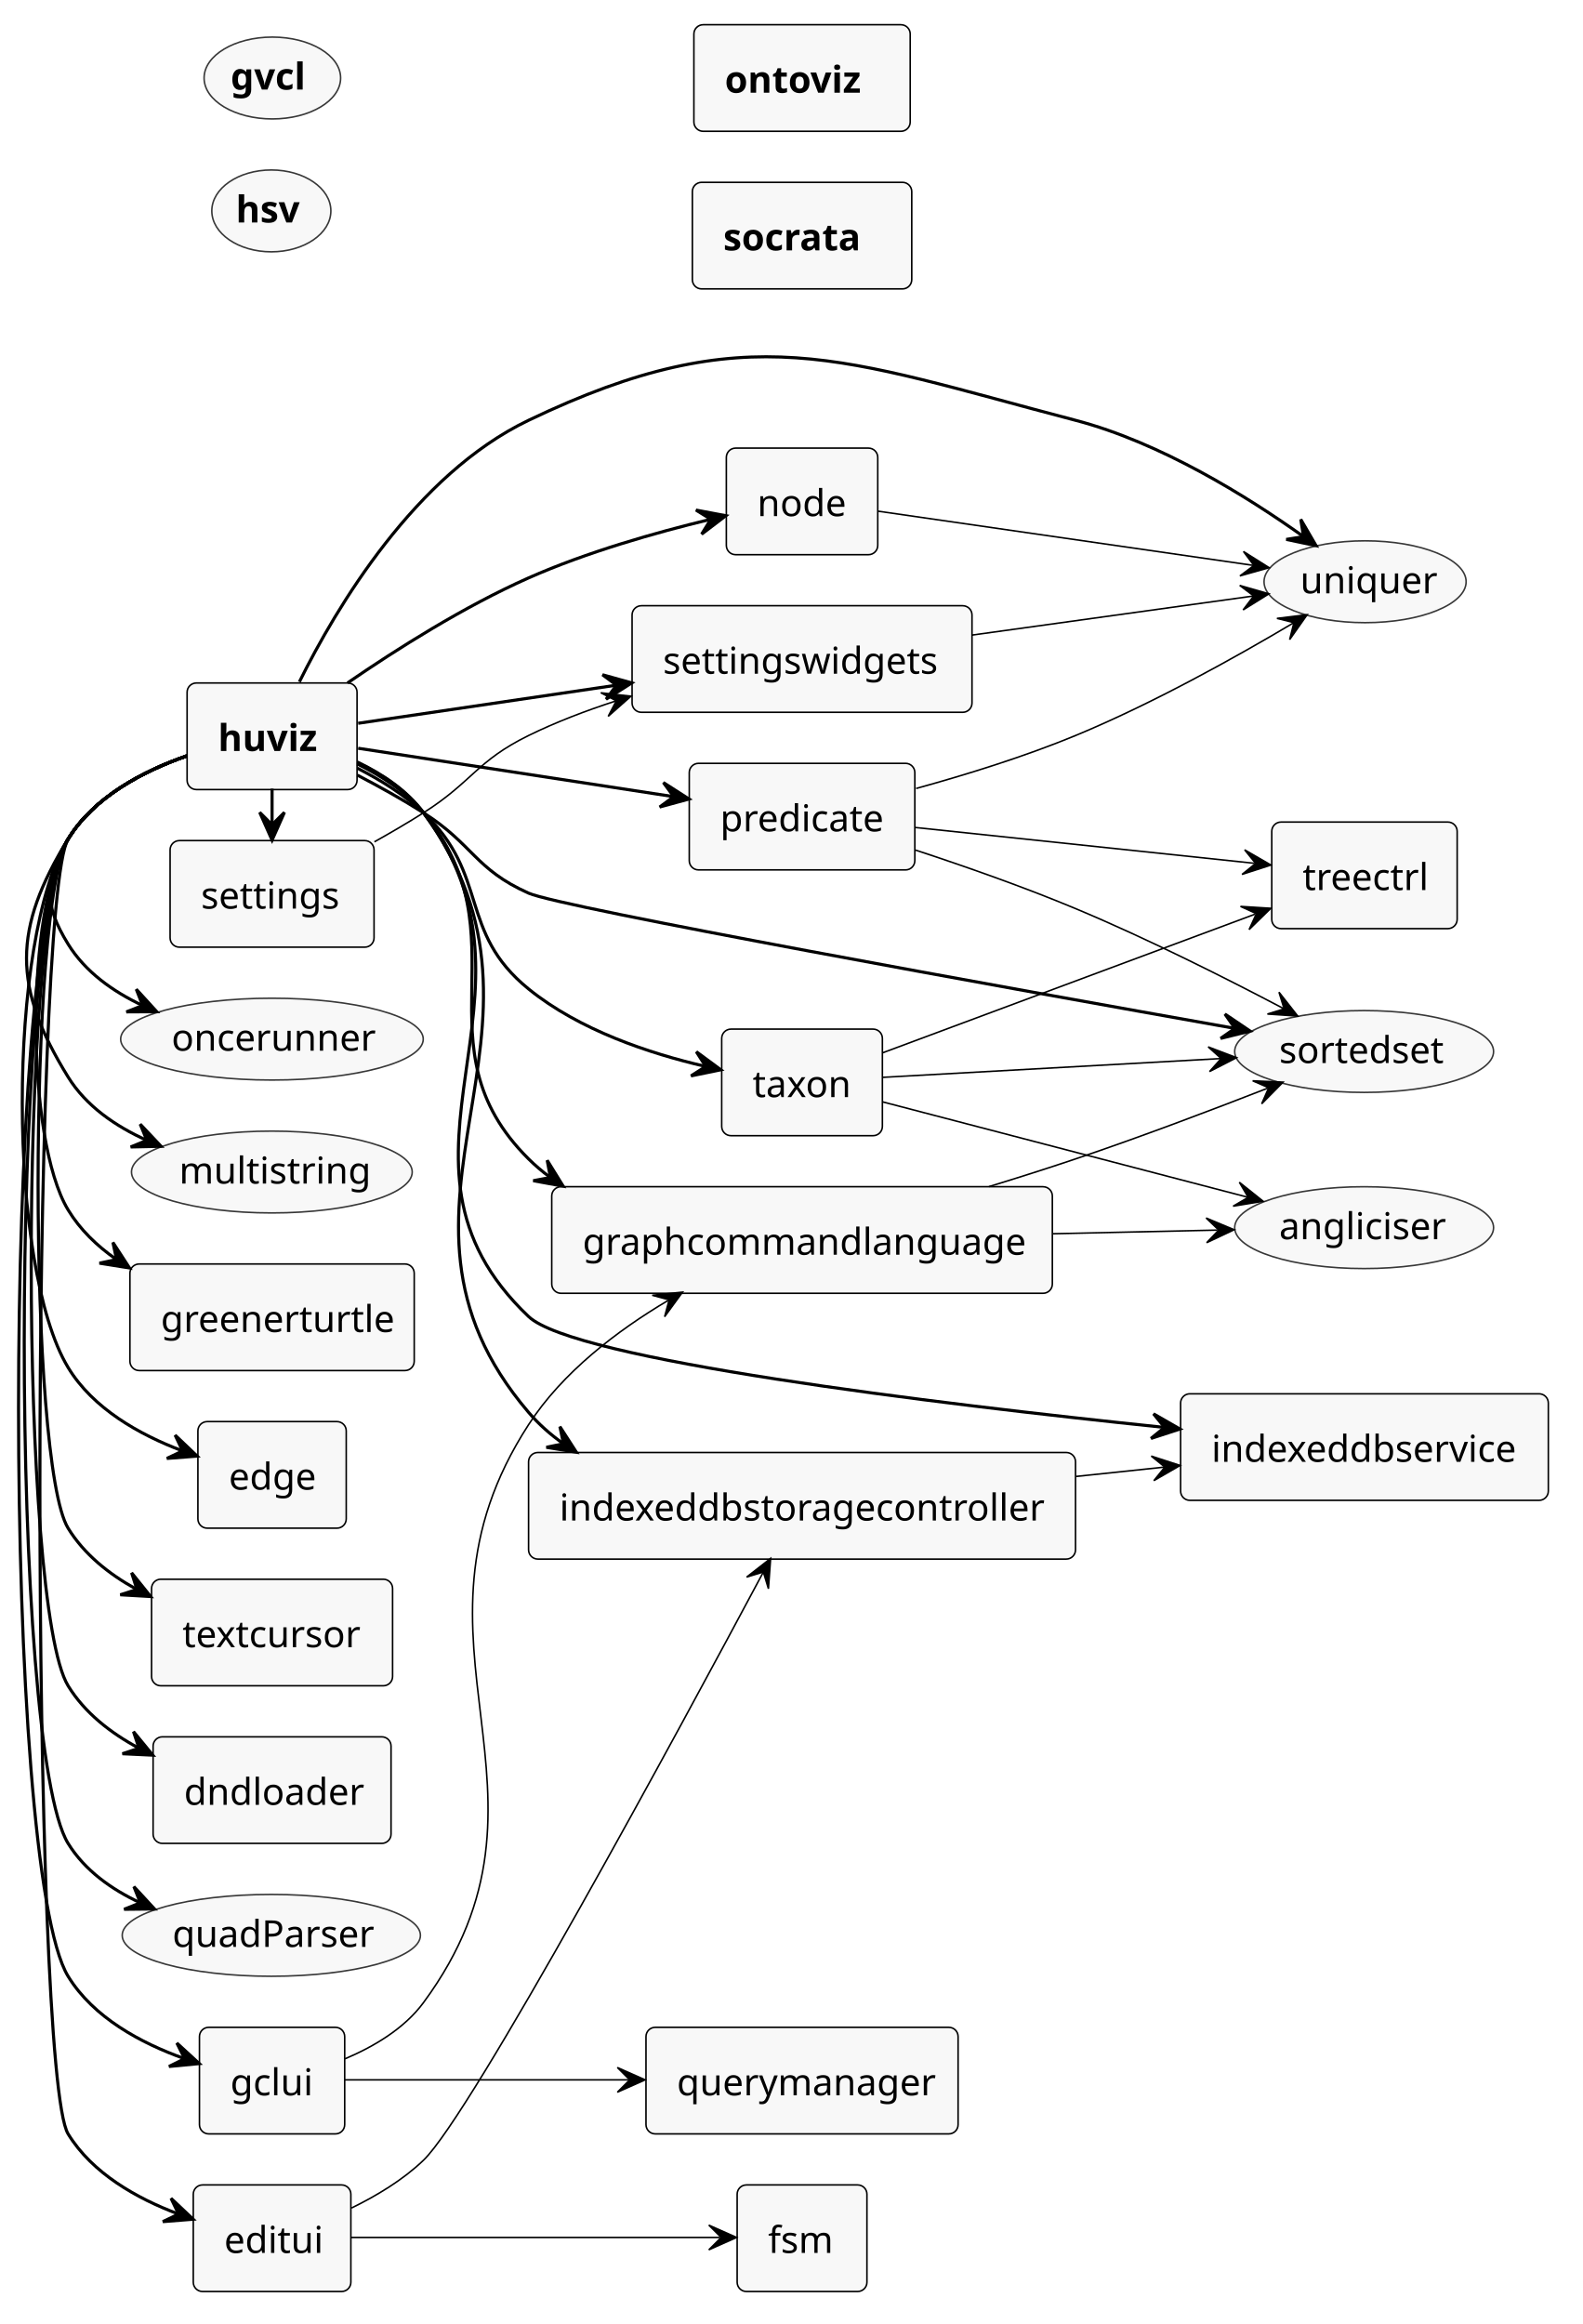
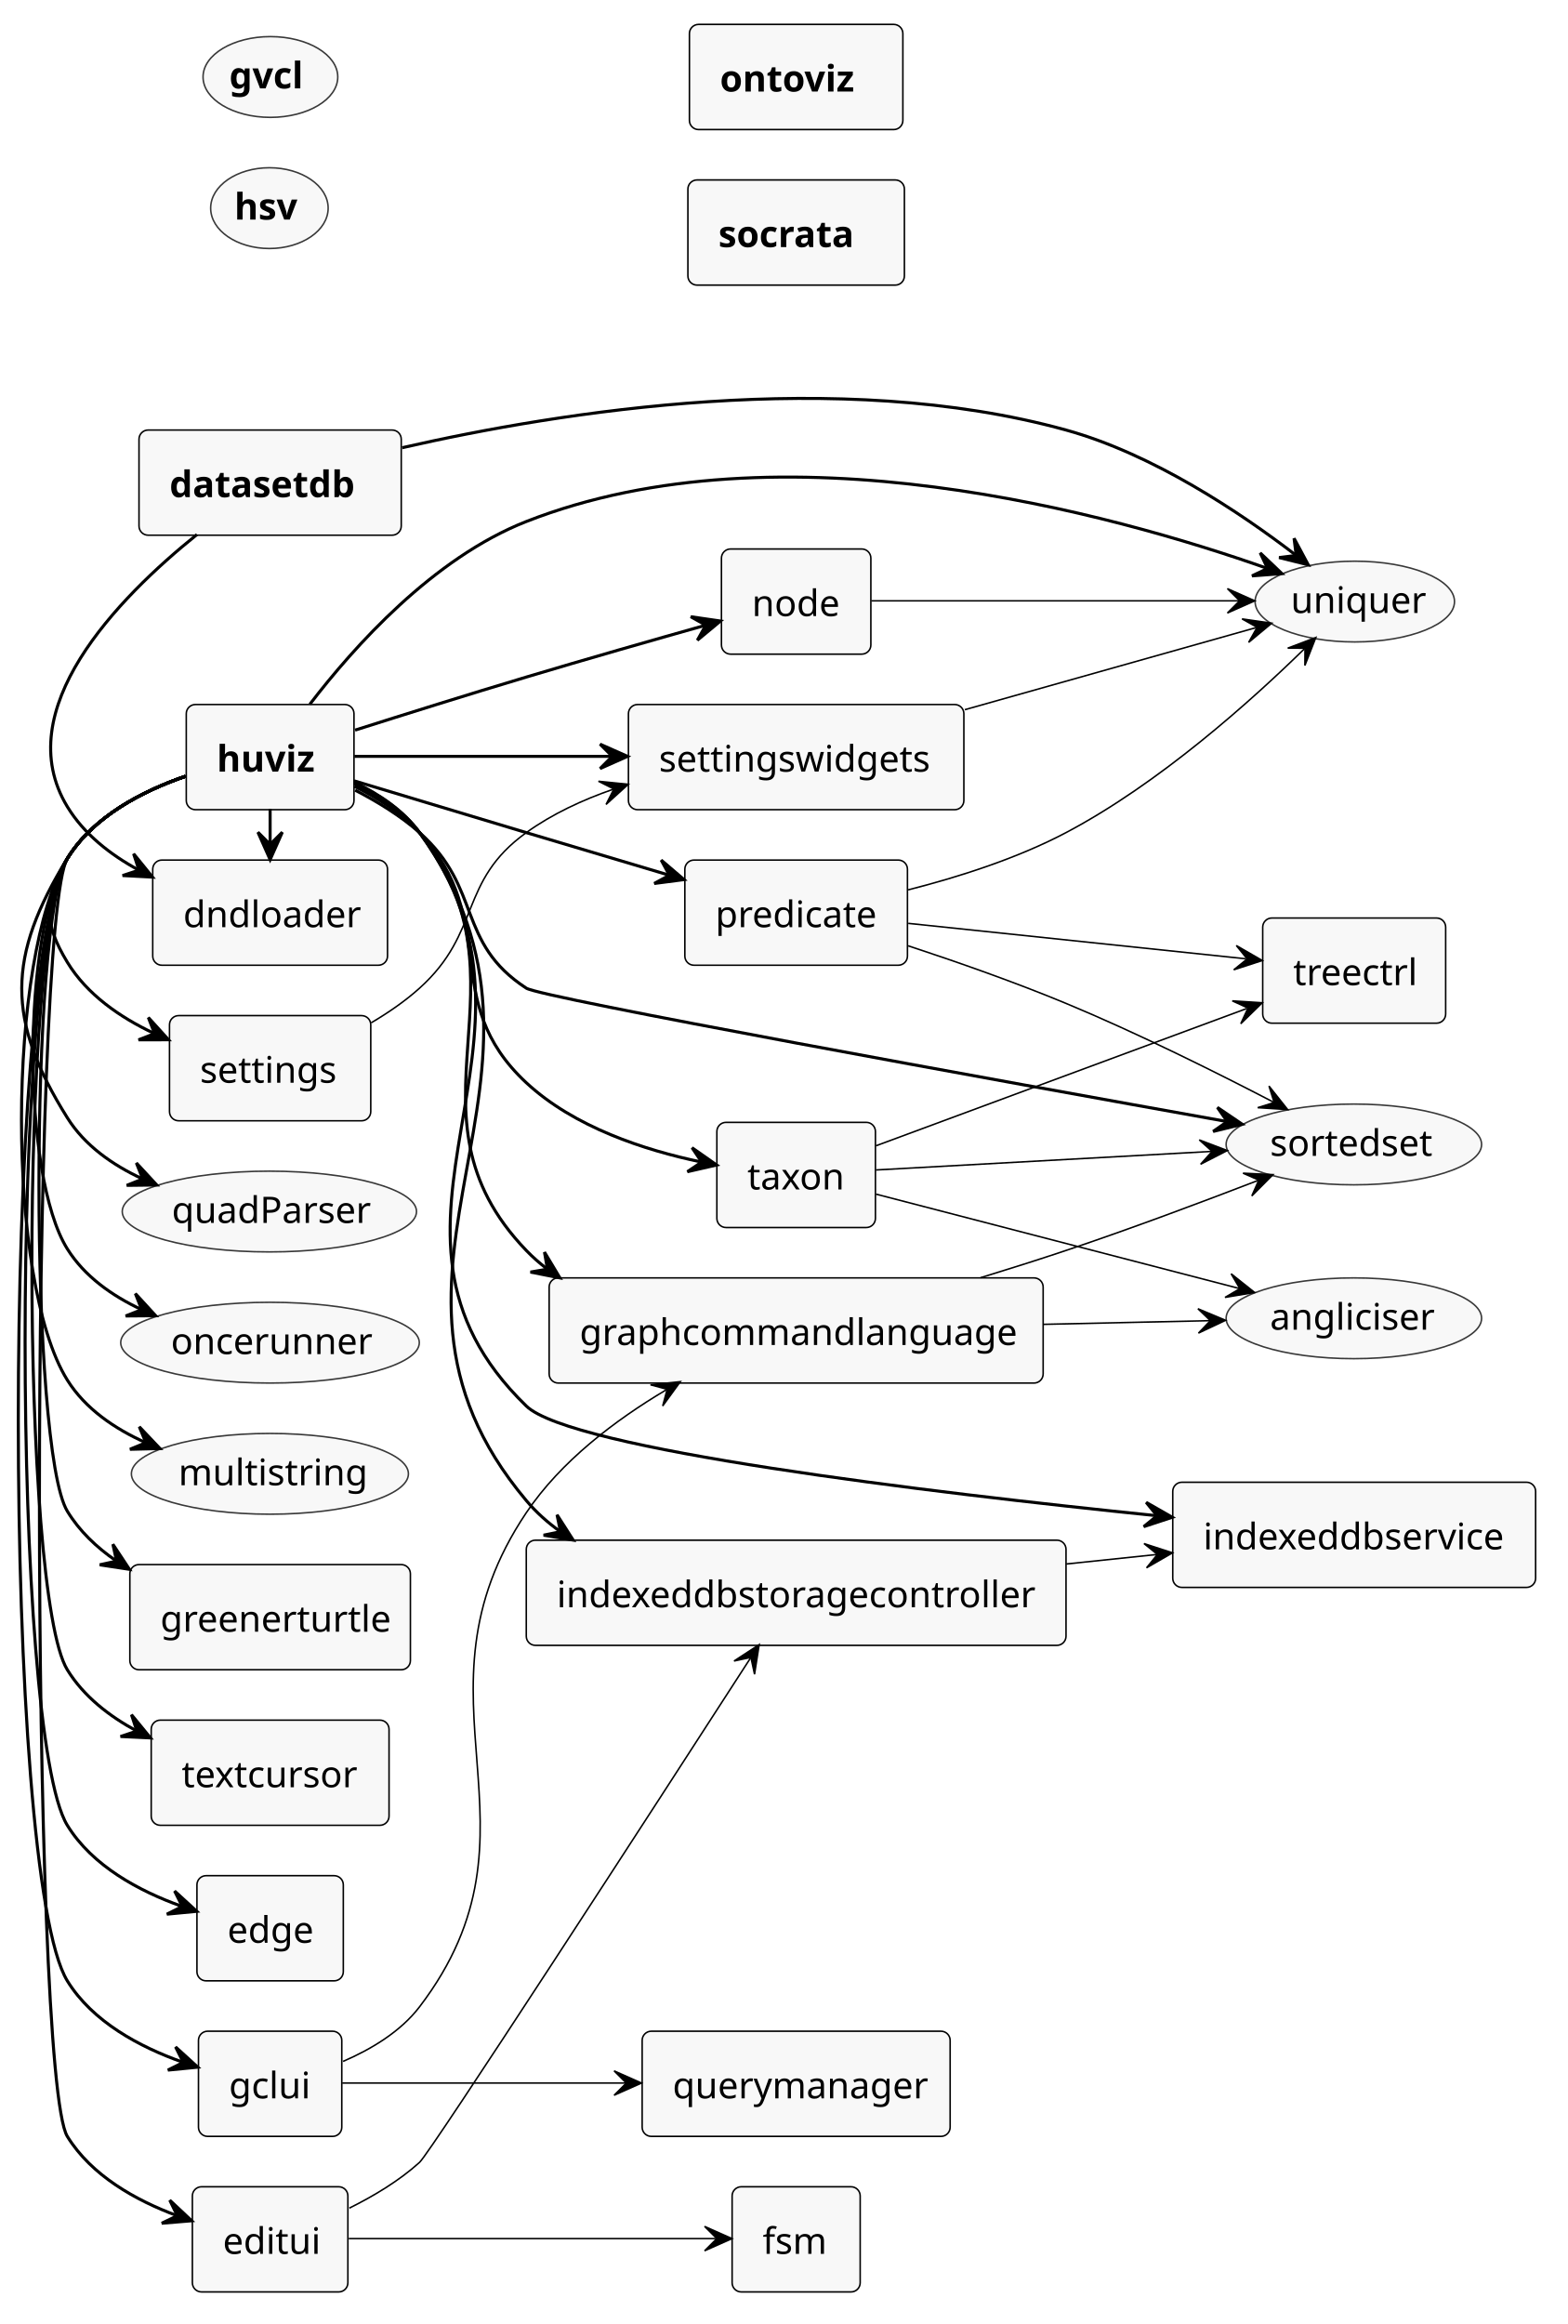
- <svg xmlns="http://www.w3.org/2000/svg" contentScriptType="application/ecmascript" contentStyleType="text/css" height="752px" preserveAspectRatio="none" style="width:512px;height:752px;" version="1.1" viewBox="0 0 512 752" width="512px" zoomAndPan="magnify">
+ <svg xmlns="http://www.w3.org/2000/svg" contentScriptType="application/ecmascript" contentStyleType="text/css" height="762px" preserveAspectRatio="none" style="width:514px;height:762px;" version="1.1" viewBox="0 0 514 762" width="514px" zoomAndPan="magnify">
  <defs />
  <g>
-     <ellipse cx="441.435" cy="397.242" fill="#F8F8F8" rx="41.891" ry="13.242" style="stroke: #383838; stroke-width: 0.5;" />
-     <text fill="#000000" font-family="Tahoma, sans-serif" font-size="12" lengthAdjust="spacingAndGlyphs" textLength="55" x="413.935" y="400.984">angliciser</text>
-     <rect fill="#F8F8F8" height="34.484" rx="3" ry="3" style="stroke: #000000; stroke-width: 0.5;" width="77" x="49.544" y="562" />
-     <text fill="#000000" font-family="Tahoma, sans-serif" font-size="12" lengthAdjust="spacingAndGlyphs" textLength="57" x="59.544" y="584.006">dndloader</text>
-     <rect fill="#F8F8F8" height="34.484" rx="3" ry="3" style="stroke: #000000; stroke-width: 0.5;" width="48" x="64.043" y="460" />
-     <text fill="#000000" font-family="Tahoma, sans-serif" font-size="12" lengthAdjust="spacingAndGlyphs" textLength="28" x="74.043" y="482.006">edge</text>
-     <rect fill="#F8F8F8" height="34.484" rx="3" ry="3" style="stroke: #000000; stroke-width: 0.5;" width="51" x="62.544" y="707" />
-     <text fill="#000000" font-family="Tahoma, sans-serif" font-size="12" lengthAdjust="spacingAndGlyphs" textLength="31" x="72.543" y="729.006">editui</text>
-     <rect fill="#F8F8F8" height="34.484" rx="3" ry="3" style="stroke: #000000; stroke-width: 0.5;" width="42" x="238.544" y="707" />
-     <text fill="#000000" font-family="Tahoma, sans-serif" font-size="12" lengthAdjust="spacingAndGlyphs" textLength="22" x="248.544" y="729.006">fsm</text>
-     <rect fill="#F8F8F8" height="34.484" rx="3" ry="3" style="stroke: #000000; stroke-width: 0.5;" width="47" x="64.543" y="656" />
-     <text fill="#000000" font-family="Tahoma, sans-serif" font-size="12" lengthAdjust="spacingAndGlyphs" textLength="27" x="74.543" y="678.006">gclui</text>
-     <rect fill="#F8F8F8" height="34.484" rx="3" ry="3" style="stroke: #000000; stroke-width: 0.5;" width="162" x="178.544" y="384" />
-     <text fill="#000000" font-family="Tahoma, sans-serif" font-size="12" lengthAdjust="spacingAndGlyphs" textLength="142" x="188.544" y="406.006">graphcommandlanguage</text>
-     <rect fill="#F8F8F8" height="34.484" rx="3" ry="3" style="stroke: #000000; stroke-width: 0.5;" width="92" x="42.044" y="409" />
-     <text fill="#000000" font-family="Tahoma, sans-serif" font-size="12" lengthAdjust="spacingAndGlyphs" textLength="72" x="52.044" y="431.006">greenerturtle</text>
-     <ellipse cx="88.135" cy="25.242" fill="#F8F8F8" rx="22.092" ry="13.242" style="stroke: #383838; stroke-width: 0.5;" />
-     <text fill="#000000" font-family="Tahoma, sans-serif" font-size="12" font-weight="bold" lengthAdjust="spacingAndGlyphs" textLength="27" x="74.635" y="28.984">gvcl</text>
-     <ellipse cx="87.807" cy="68.242" fill="#F8F8F8" rx="19.264" ry="13.242" style="stroke: #383838; stroke-width: 0.5;" />
-     <text fill="#000000" font-family="Tahoma, sans-serif" font-size="12" font-weight="bold" lengthAdjust="spacingAndGlyphs" textLength="23" x="76.307" y="71.984">hsv</text>
-     <rect fill="#F8F8F8" height="34.484" rx="3" ry="3" style="stroke: #000000; stroke-width: 0.5;" width="55" x="60.544" y="221" />
-     <text fill="#000000" font-family="Tahoma, sans-serif" font-size="12" font-weight="bold" lengthAdjust="spacingAndGlyphs" textLength="35" x="70.543" y="243.006">huviz</text>
-     <rect fill="#F8F8F8" height="34.484" rx="3" ry="3" style="stroke: #000000; stroke-width: 0.5;" width="119" x="382.044" y="451" />
-     <text fill="#000000" font-family="Tahoma, sans-serif" font-size="12" lengthAdjust="spacingAndGlyphs" textLength="99" x="392.044" y="473.006">indexeddbservice</text>
-     <rect fill="#F8F8F8" height="34.484" rx="3" ry="3" style="stroke: #000000; stroke-width: 0.5;" width="177" x="171.044" y="470" />
-     <text fill="#000000" font-family="Tahoma, sans-serif" font-size="12" lengthAdjust="spacingAndGlyphs" textLength="157" x="181.044" y="492.006">indexeddbstoragecontroller</text>
-     <ellipse cx="87.97" cy="379.242" fill="#F8F8F8" rx="45.426" ry="13.242" style="stroke: #383838; stroke-width: 0.5;" />
-     <text fill="#000000" font-family="Tahoma, sans-serif" font-size="12" lengthAdjust="spacingAndGlyphs" textLength="60" x="57.97" y="382.984">multistring</text>
-     <rect fill="#F8F8F8" height="34.484" rx="3" ry="3" style="stroke: #000000; stroke-width: 0.5;" width="49" x="235.044" y="145" />
-     <text fill="#000000" font-family="Tahoma, sans-serif" font-size="12" lengthAdjust="spacingAndGlyphs" textLength="29" x="245.044" y="167.006">node</text>
-     <ellipse cx="88.005" cy="336.242" fill="#F8F8F8" rx="48.962" ry="13.242" style="stroke: #383838; stroke-width: 0.5;" />
-     <text fill="#000000" font-family="Tahoma, sans-serif" font-size="12" lengthAdjust="spacingAndGlyphs" textLength="65" x="55.505" y="339.984">oncerunner</text>
-     <rect fill="#F8F8F8" height="34.484" rx="3" ry="3" style="stroke: #000000; stroke-width: 0.5;" width="70" x="224.544" y="8" />
-     <text fill="#000000" font-family="Tahoma, sans-serif" font-size="12" font-weight="bold" lengthAdjust="spacingAndGlyphs" textLength="50" x="234.544" y="30.006">ontoviz</text>
-     <rect fill="#F8F8F8" height="34.484" rx="3" ry="3" style="stroke: #000000; stroke-width: 0.5;" width="73" x="223.044" y="247" />
-     <text fill="#000000" font-family="Tahoma, sans-serif" font-size="12" lengthAdjust="spacingAndGlyphs" textLength="53" x="233.044" y="269.006">predicate</text>
-     <ellipse cx="87.798" cy="626.242" fill="#F8F8F8" rx="48.255" ry="13.242" style="stroke: #383838; stroke-width: 0.5;" />
-     <text fill="#000000" font-family="Tahoma, sans-serif" font-size="12" lengthAdjust="spacingAndGlyphs" textLength="64" x="55.798" y="629.984">quadParser</text>
-     <rect fill="#F8F8F8" height="34.484" rx="3" ry="3" style="stroke: #000000; stroke-width: 0.5;" width="101" x="209.044" y="656" />
-     <text fill="#000000" font-family="Tahoma, sans-serif" font-size="12" lengthAdjust="spacingAndGlyphs" textLength="81" x="219.044" y="678.006">querymanager</text>
-     <rect fill="#F8F8F8" height="34.484" rx="3" ry="3" style="stroke: #000000; stroke-width: 0.5;" width="66" x="55.044" y="272" />
-     <text fill="#000000" font-family="Tahoma, sans-serif" font-size="12" lengthAdjust="spacingAndGlyphs" textLength="46" x="65.043" y="294.006">settings</text>
-     <rect fill="#F8F8F8" height="34.484" rx="3" ry="3" style="stroke: #000000; stroke-width: 0.5;" width="110" x="204.544" y="196" />
-     <text fill="#000000" font-family="Tahoma, sans-serif" font-size="12" lengthAdjust="spacingAndGlyphs" textLength="90" x="214.544" y="218.006">settingswidgets</text>
-     <rect fill="#F8F8F8" height="34.484" rx="3" ry="3" style="stroke: #000000; stroke-width: 0.5;" width="71" x="224.044" y="59" />
-     <text fill="#000000" font-family="Tahoma, sans-serif" font-size="12" font-weight="bold" lengthAdjust="spacingAndGlyphs" textLength="51" x="234.044" y="81.006">socrata</text>
-     <ellipse cx="441.435" cy="340.242" fill="#F8F8F8" rx="41.891" ry="13.242" style="stroke: #383838; stroke-width: 0.5;" />
-     <text fill="#000000" font-family="Tahoma, sans-serif" font-size="12" lengthAdjust="spacingAndGlyphs" textLength="55" x="413.935" y="343.984">sortedset</text>
-     <rect fill="#F8F8F8" height="34.484" rx="3" ry="3" style="stroke: #000000; stroke-width: 0.5;" width="52" x="233.544" y="333" />
-     <text fill="#000000" font-family="Tahoma, sans-serif" font-size="12" lengthAdjust="spacingAndGlyphs" textLength="32" x="243.544" y="355.006">taxon</text>
-     <rect fill="#F8F8F8" height="34.484" rx="3" ry="3" style="stroke: #000000; stroke-width: 0.5;" width="78" x="49.044" y="511" />
-     <text fill="#000000" font-family="Tahoma, sans-serif" font-size="12" lengthAdjust="spacingAndGlyphs" textLength="58" x="59.044" y="533.006">textcursor</text>
-     <rect fill="#F8F8F8" height="34.484" rx="3" ry="3" style="stroke: #000000; stroke-width: 0.5;" width="60" x="411.544" y="266" />
-     <text fill="#000000" font-family="Tahoma, sans-serif" font-size="12" lengthAdjust="spacingAndGlyphs" textLength="40" x="421.544" y="288.006">treectrl</text>
-     <ellipse cx="441.743" cy="188.242" fill="#F8F8F8" rx="32.699" ry="13.242" style="stroke: #383838; stroke-width: 0.5;" />
-     <text fill="#000000" font-family="Tahoma, sans-serif" font-size="12" lengthAdjust="spacingAndGlyphs" textLength="42" x="420.743" y="191.984">uniquer</text>
-     <path d="M113.69,724 C145.544,724 200.738,724 233.015,724 " fill="none" id="_editui-&gt;_fsm" style="stroke: #000000; stroke-width: 0.5;" />
-     <polygon fill="#000000" points="238.378,724,229.378,720,233.378,724,229.378,728,238.378,724" style="stroke: #000000; stroke-width: 0.5;" />
-     <path d="M113.738,714.475 C121.812,710.537 130.403,705.379 137.044,699 C152.561,684.095 219.79,559.67 247.024,508.673 " fill="none" id="_editui-&gt;_indexeddbstoragecontroller" style="stroke: #000000; stroke-width: 0.5;" />
-     <polygon fill="#000000" points="249.378,504.261,241.612,510.318,247.024,508.672,248.669,514.084,249.378,504.261" style="stroke: #000000; stroke-width: 0.5;" />
-     <path d="M111.593,666.209 C120.831,662.315 130.799,656.471 137.044,648 C187.168,580.005 125.119,531.899 171.044,461 C182.027,444.043 199.662,430.602 216.233,420.777 " fill="none" id="_gclui-&gt;_graphcommandlanguage" style="stroke: #000000; stroke-width: 0.5;" />
-     <polygon fill="#000000" points="220.872,418.102,211.077,419.132,216.54,420.599,215.073,426.062,220.872,418.102" style="stroke: #000000; stroke-width: 0.5;" />
-     <path d="M111.552,673 C134.877,673 172.221,673 203.43,673 " fill="none" id="_gclui-&gt;_querymanager" style="stroke: #000000; stroke-width: 0.5;" />
-     <polygon fill="#000000" points="208.781,673,199.781,669,203.781,673,199.781,677,208.781,673" style="stroke: #000000; stroke-width: 0.5;" />
-     <path d="M340.805,399.216 C358.998,398.812 377.728,398.396 393.975,398.035 " fill="none" id="_graphcommandlanguage-&gt;angliciser" style="stroke: #000000; stroke-width: 0.5;" />
-     <polygon fill="#000000" points="399.385,397.915,390.298,394.117,394.386,398.026,390.476,402.115,399.385,397.915" style="stroke: #000000; stroke-width: 0.5;" />
-     <path d="M320.033,383.959 C329.441,381.081 339.034,378.039 348.044,375 C369.012,367.928 392.313,359.106 410.283,352.088 " fill="none" id="_graphcommandlanguage-&gt;sortedset" style="stroke: #000000; stroke-width: 0.5;" />
-     <polygon fill="#000000" points="415.203,350.159,405.364,349.722,410.548,351.985,408.285,357.169,415.203,350.159" style="stroke: #000000; stroke-width: 0.5;" />
-     <path d="M60.485,244.585 C46.379,249.503 30.447,257.811 22.044,271.5 C6.116,297.446 6.116,519.554 22.044,545.5 C27.416,554.252 35.867,560.805 44.95,565.678 " fill="none" id="_huviz-&gt;_dndloader" style="stroke: #000000; stroke-width: 1.0;" />
-     <polygon fill="#000000" points="49.45,567.938,43.202,560.324,44.981,565.694,39.612,567.473,49.45,567.938" style="stroke: #000000; stroke-width: 1.0;" />
-     <path d="M60.485,244.585 C46.379,249.503 30.447,257.811 22.044,271.5 C2.163,303.885 2.358,409.997 22.044,442.5 C30.097,455.797 45.144,464.214 58.839,469.402 " fill="none" id="_huviz-&gt;_edge" style="stroke: #000000; stroke-width: 1.0;" />
-     <polygon fill="#000000" points="63.808,471.17,56.67,464.384,59.097,469.493,53.988,471.921,63.808,471.17" style="stroke: #000000; stroke-width: 1.0;" />
-     <path d="M60.485,244.585 C46.379,249.503 30.447,257.811 22.044,271.5 C9.866,291.338 9.866,670.662 22.044,690.5 C29.887,703.277 44.29,711.366 57.644,716.386 " fill="none" id="_huviz-&gt;_editui" style="stroke: #000000; stroke-width: 1.0;" />
-     <polygon fill="#000000" points="62.502,718.1,55.346,711.334,57.787,716.437,52.684,718.878,62.502,718.1" style="stroke: #000000; stroke-width: 1.0;" />
-     <path d="M60.485,244.585 C46.379,249.503 30.447,257.811 22.044,271.5 C0.652,306.347 0.652,604.653 22.044,639.5 C30.246,652.862 45.623,661.097 59.471,666.057 " fill="none" id="_huviz-&gt;_gclui" style="stroke: #000000; stroke-width: 1.0;" />
-     <polygon fill="#000000" points="64.489,667.739,57.227,661.085,59.748,666.149,54.684,668.67,64.489,667.739" style="stroke: #000000; stroke-width: 1.0;" />
-     <path d="M115.605,247.198 C123.434,251.027 131.403,256.203 137.044,263 C170.264,303.032 134.151,338.324 171.044,375 C173.151,377.095 175.419,379.022 177.813,380.796 " fill="none" id="_huviz-&gt;_graphcommandlanguage" style="stroke: #000000; stroke-width: 1.0;" />
-     <polygon fill="#000000" points="182.25,383.824,177.071,375.447,178.12,381.005,172.561,382.055,182.25,383.824" style="stroke: #000000; stroke-width: 1.0;" />
-     <path d="M60.485,244.585 C46.379,249.503 30.447,257.811 22.044,271.5 C8.093,294.226 8.229,368.691 22.044,391.5 C25.907,397.88 31.381,403.136 37.544,407.451 " fill="none" id="_huviz-&gt;_greenerturtle" style="stroke: #000000; stroke-width: 1.0;" />
-     <polygon fill="#000000" points="41.908,410.291,36.545,402.03,37.717,407.565,32.183,408.736,41.908,410.291" style="stroke: #000000; stroke-width: 1.0;" />
-     <path d="M115.725,246.783 C123.656,250.607 131.655,255.884 137.044,263 C181.719,321.997 117.397,375.024 171.044,426 C185.752,439.976 301.557,454.063 376.502,461.849 " fill="none" id="_huviz-&gt;_indexeddbservice" style="stroke: #000000; stroke-width: 1.0;" />
-     <polygon fill="#000000" points="381.825,462.398,373.284,457.493,376.851,461.884,372.461,465.451,381.825,462.398" style="stroke: #000000; stroke-width: 1.0;" />
-     <path d="M115.611,246.562 C123.632,250.388 131.714,255.723 137.044,263 C188.761,333.625 114.184,390.445 171.044,457 C174.329,460.846 178.131,464.2 182.273,467.124 " fill="none" id="_huviz-&gt;_indexeddbstoragecontroller" style="stroke: #000000; stroke-width: 1.0;" />
-     <polygon fill="#000000" points="186.521,469.908,181.188,461.628,182.34,467.167,176.801,468.319,186.521,469.908" style="stroke: #000000; stroke-width: 1.0;" />
-     <path d="M60.485,244.585 C46.379,249.503 30.447,257.811 22.044,271.5 C4.14,300.665 4.052,319.389 22.044,348.5 C27.856,357.905 37.417,364.444 47.48,368.978 " fill="none" id="_huviz-&gt;multistring" style="stroke: #000000; stroke-width: 1.0;" />
-     <polygon fill="#000000" points="52.128,370.923,45.371,363.758,47.516,368.992,42.282,371.137,52.128,370.923" style="stroke: #000000; stroke-width: 1.0;" />
-     <path d="M112.465,220.98 C128.36,210.058 150.2,196.242 171.044,187 C189.891,178.643 212.261,172.31 229.664,168.108 " fill="none" id="_huviz-&gt;_node" style="stroke: #000000; stroke-width: 1.0;" />
-     <polygon fill="#000000" points="234.896,166.873,225.218,165.048,230.03,168.022,227.056,172.834,234.896,166.873" style="stroke: #000000; stroke-width: 1.0;" />
-     <path d="M60.485,244.585 C46.379,249.503 30.447,257.811 22.044,271.5 C14.138,284.378 14.099,292.646 22.044,305.5 C27.575,314.451 36.503,320.806 46.028,325.308 " fill="none" id="_huviz-&gt;oncerunner" style="stroke: #000000; stroke-width: 1.0;" />
-     <polygon fill="#000000" points="50.739,327.372,44.1,320.097,46.159,325.366,40.89,327.424,50.739,327.372" style="stroke: #000000; stroke-width: 1.0;" />
-     <path d="M115.901,242.12 C143.37,246.333 186.38,252.931 217.995,257.78 " fill="none" id="_huviz-&gt;_predicate" style="stroke: #000000; stroke-width: 1.0;" />
-     <polygon fill="#000000" points="222.967,258.543,214.677,253.226,218.025,257.786,213.465,261.134,222.967,258.543" style="stroke: #000000; stroke-width: 1.0;" />
-     <path d="M60.485,244.585 C46.379,249.503 30.447,257.811 22.044,271.5 C3.152,302.275 3.059,565.782 22.044,596.5 C27.43,605.216 36.094,611.373 45.396,615.717 " fill="none" id="_huviz-&gt;quadParser" style="stroke: #000000; stroke-width: 1.0;" />
-     <polygon fill="#000000" points="50.002,617.707,43.327,610.466,45.413,615.724,40.154,617.81,50.002,617.707" style="stroke: #000000; stroke-width: 1.0;" />
-     <path d="M88.043,255.198 C88.043,259.018 88.043,262.838 88.043,266.658 " fill="none" id="_huviz-&gt;_settings" style="stroke: #000000; stroke-width: 1.0;" />
-     <polygon fill="#000000" points="88.043,271.867,92.043,262.867,88.043,266.867,84.043,262.867,88.043,271.867" style="stroke: #000000; stroke-width: 1.0;" />
-     <path d="M115.901,234.039 C138.223,230.746 170.807,225.941 199.199,221.753 " fill="none" id="_huviz-&gt;_settingswidgets" style="stroke: #000000; stroke-width: 1.0;" />
-     <polygon fill="#000000" points="204.448,220.979,194.961,218.333,199.501,221.708,196.127,226.248,204.448,220.979" style="stroke: #000000; stroke-width: 1.0;" />
-     <path d="M115.662,250.824 C122.749,254.518 130.305,258.714 137.044,263 C153.095,273.21 153.673,281.244 171.044,289 C181.433,293.639 326.58,319.788 399.437,332.735 " fill="none" id="_huviz-&gt;sortedset" style="stroke: #000000; stroke-width: 1.0;" />
-     <polygon fill="#000000" points="404.555,333.644,396.393,328.132,399.632,332.77,394.994,336.009,404.555,333.644" style="stroke: #000000; stroke-width: 1.0;" />
-     <path d="M115.66,248.581 C123.136,252.382 130.894,257.195 137.044,263 C158.494,283.248 148.137,301.415 171.044,320 C187.458,333.318 210.125,340.872 228.275,345.068 " fill="none" id="_huviz-&gt;_taxon" style="stroke: #000000; stroke-width: 1.0;" />
-     <polygon fill="#000000" points="233.266,346.164,225.336,340.324,228.383,345.09,223.617,348.137,233.266,346.164" style="stroke: #000000; stroke-width: 1.0;" />
-     <path d="M60.485,244.585 C46.379,249.503 30.447,257.811 22.044,271.5 C9.081,292.616 9.081,473.384 22.044,494.5 C27.205,502.908 35.208,509.287 43.883,514.096 " fill="none" id="_huviz-&gt;_textcursor" style="stroke: #000000; stroke-width: 1.0;" />
-     <polygon fill="#000000" points="48.758,516.609,42.591,508.93,44.313,514.318,38.925,516.04,48.758,516.609" style="stroke: #000000; stroke-width: 1.0;" />
-     <path d="M96.882,220.637 C108.889,196.441 134.366,153.574 171.044,136 C241.987,102.007 271.942,116.076 348.044,136 C375.645,143.227 403.705,160.741 421.566,173.451 " fill="none" id="_huviz-&gt;uniquer" style="stroke: #000000; stroke-width: 1.0;" />
-     <polygon fill="#000000" points="425.881,176.57,420.929,168.057,421.828,173.642,416.243,174.541,425.881,176.57" style="stroke: #000000; stroke-width: 1.0;" />
-     <path d="M348.171,477.75 C357.827,476.731 367.519,475.708 376.803,474.728 " fill="none" id="_indexeddbstoragecontroller-&gt;_indexeddbservice" style="stroke: #000000; stroke-width: 0.5;" />
-     <polygon fill="#000000" points="381.916,474.188,372.546,471.154,376.944,474.712,373.385,479.11,381.916,474.188" style="stroke: #000000; stroke-width: 0.5;" />
-     <path d="M284.075,165.399 C315.048,169.873 369.749,177.774 405.573,182.949 " fill="none" id="_node-&gt;uniquer" style="stroke: #000000; stroke-width: 0.5;" />
-     <polygon fill="#000000" points="410.716,183.692,402.381,178.445,405.767,182.976,401.236,186.363,410.716,183.692" style="stroke: #000000; stroke-width: 0.5;" />
-     <path d="M296.276,275.074 C312.29,280.337 331.3,287.002 348.044,294 C371.384,303.755 397.084,316.725 415.459,326.405 " fill="none" id="_predicate-&gt;sortedset" style="stroke: #000000; stroke-width: 0.5;" />
-     <polygon fill="#000000" points="419.967,328.792,413.884,321.047,415.548,326.453,410.141,328.117,419.967,328.792" style="stroke: #000000; stroke-width: 0.5;" />
-     <path d="M296.106,267.754 C327.97,271.117 374.418,276.02 405.975,279.351 " fill="none" id="_predicate-&gt;_treectrl" style="stroke: #000000; stroke-width: 0.5;" />
-     <polygon fill="#000000" points="411.297,279.913,402.767,274.989,406.325,279.387,401.926,282.944,411.297,279.913" style="stroke: #000000; stroke-width: 0.5;" />
-     <path d="M296.459,255.132 C312.508,250.712 331.496,244.845 348.044,238 C373.081,227.644 400.179,212.49 418.532,201.582 " fill="none" id="_predicate-&gt;uniquer" style="stroke: #000000; stroke-width: 0.5;" />
-     <polygon fill="#000000" points="423.003,198.905,413.226,200.096,418.713,201.474,417.336,206.96,423.003,198.905" style="stroke: #000000; stroke-width: 0.5;" />
-     <path d="M121.156,272.402 C126.534,269.397 132.001,266.198 137.044,263 C152.883,252.954 154.205,246.262 171.044,238 C179.861,233.674 189.555,229.974 199.181,226.853 " fill="none" id="_settings-&gt;_settingswidgets" style="stroke: #000000; stroke-width: 0.5;" />
-     <polygon fill="#000000" points="204.203,225.273,194.417,224.158,199.433,226.773,196.818,231.789,204.203,225.273" style="stroke: #000000; stroke-width: 0.5;" />
-     <path d="M314.549,205.499 C344.063,201.4 379.758,196.442 405.609,192.852 " fill="none" id="_settingswidgets-&gt;uniquer" style="stroke: #000000; stroke-width: 0.5;" />
-     <polygon fill="#000000" points="410.643,192.153,401.178,189.43,405.691,192.841,402.279,197.354,410.643,192.153" style="stroke: #000000; stroke-width: 0.5;" />
-     <path d="M285.572,356.535 C316.232,364.541 368.432,378.171 403.684,387.376 " fill="none" id="_taxon-&gt;angliciser" style="stroke: #000000; stroke-width: 0.5;" />
-     <polygon fill="#000000" points="408.758,388.7,401.06,382.556,403.92,387.437,399.039,390.297,408.758,388.7" style="stroke: #000000; stroke-width: 0.5;" />
-     <path d="M285.572,348.61 C313.838,347.039 360.412,344.452 395.135,342.523 " fill="none" id="_taxon-&gt;sortedset" style="stroke: #000000; stroke-width: 0.5;" />
-     <polygon fill="#000000" points="400.169,342.243,390.961,338.748,395.177,342.52,391.404,346.736,400.169,342.243" style="stroke: #000000; stroke-width: 0.5;" />
-     <path d="M285.572,340.684 C316.968,328.997 370.952,308.903 406.195,295.785 " fill="none" id="_taxon-&gt;_treectrl" style="stroke: #000000; stroke-width: 0.5;" />
-     <polygon fill="#000000" points="411.254,293.902,401.424,293.293,406.568,295.646,404.215,300.791,411.254,293.902" style="stroke: #000000; stroke-width: 0.5;" />
+     <ellipse cx="443.974" cy="432.242" fill="#F8F8F8" rx="41.891" ry="13.242" style="stroke: #383838; stroke-width: 0.5;" />
+     <text fill="#000000" font-family="Tahoma, sans-serif" font-size="12" lengthAdjust="spacingAndGlyphs" textLength="55" x="416.474" y="435.984">angliciser</text>
+     <rect fill="#F8F8F8" height="34.484" rx="3" ry="3" style="stroke: #000000; stroke-width: 0.5;" width="86" x="45.583" y="141" />
+     <text fill="#000000" font-family="Tahoma, sans-serif" font-size="12" font-weight="bold" lengthAdjust="spacingAndGlyphs" textLength="66" x="55.583" y="163.006">datasetdb</text>
+     <rect fill="#F8F8F8" height="34.484" rx="3" ry="3" style="stroke: #000000; stroke-width: 0.5;" width="77" x="50.083" y="282" />
+     <text fill="#000000" font-family="Tahoma, sans-serif" font-size="12" lengthAdjust="spacingAndGlyphs" textLength="57" x="60.083" y="304.006">dndloader</text>
+     <rect fill="#F8F8F8" height="34.484" rx="3" ry="3" style="stroke: #000000; stroke-width: 0.5;" width="48" x="64.583" y="615" />
+     <text fill="#000000" font-family="Tahoma, sans-serif" font-size="12" lengthAdjust="spacingAndGlyphs" textLength="28" x="74.583" y="637.006">edge</text>
+     <rect fill="#F8F8F8" height="34.484" rx="3" ry="3" style="stroke: #000000; stroke-width: 0.5;" width="51" x="63.083" y="717" />
+     <text fill="#000000" font-family="Tahoma, sans-serif" font-size="12" lengthAdjust="spacingAndGlyphs" textLength="31" x="73.083" y="739.006">editui</text>
+     <rect fill="#F8F8F8" height="34.484" rx="3" ry="3" style="stroke: #000000; stroke-width: 0.5;" width="42" x="240.083" y="717" />
+     <text fill="#000000" font-family="Tahoma, sans-serif" font-size="12" lengthAdjust="spacingAndGlyphs" textLength="22" x="250.083" y="739.006">fsm</text>
+     <rect fill="#F8F8F8" height="34.484" rx="3" ry="3" style="stroke: #000000; stroke-width: 0.5;" width="47" x="65.083" y="666" />
+     <text fill="#000000" font-family="Tahoma, sans-serif" font-size="12" lengthAdjust="spacingAndGlyphs" textLength="27" x="75.083" y="688.006">gclui</text>
+     <rect fill="#F8F8F8" height="34.484" rx="3" ry="3" style="stroke: #000000; stroke-width: 0.5;" width="162" x="180.083" y="419" />
+     <text fill="#000000" font-family="Tahoma, sans-serif" font-size="12" lengthAdjust="spacingAndGlyphs" textLength="142" x="190.083" y="441.006">graphcommandlanguage</text>
+     <rect fill="#F8F8F8" height="34.484" rx="3" ry="3" style="stroke: #000000; stroke-width: 0.5;" width="92" x="42.583" y="513" />
+     <text fill="#000000" font-family="Tahoma, sans-serif" font-size="12" lengthAdjust="spacingAndGlyphs" textLength="72" x="52.583" y="535.006">greenerturtle</text>
+     <ellipse cx="88.675" cy="25.242" fill="#F8F8F8" rx="22.092" ry="13.242" style="stroke: #383838; stroke-width: 0.5;" />
+     <text fill="#000000" font-family="Tahoma, sans-serif" font-size="12" font-weight="bold" lengthAdjust="spacingAndGlyphs" textLength="27" x="75.175" y="28.984">gvcl</text>
+     <ellipse cx="88.347" cy="68.242" fill="#F8F8F8" rx="19.264" ry="13.242" style="stroke: #383838; stroke-width: 0.5;" />
+     <text fill="#000000" font-family="Tahoma, sans-serif" font-size="12" font-weight="bold" lengthAdjust="spacingAndGlyphs" textLength="23" x="76.847" y="71.984">hsv</text>
+     <rect fill="#F8F8F8" height="34.484" rx="3" ry="3" style="stroke: #000000; stroke-width: 0.5;" width="55" x="61.083" y="231" />
+     <text fill="#000000" font-family="Tahoma, sans-serif" font-size="12" font-weight="bold" lengthAdjust="spacingAndGlyphs" textLength="35" x="71.083" y="253.006">huviz</text>
+     <rect fill="#F8F8F8" height="34.484" rx="3" ry="3" style="stroke: #000000; stroke-width: 0.5;" width="119" x="384.583" y="486" />
+     <text fill="#000000" font-family="Tahoma, sans-serif" font-size="12" lengthAdjust="spacingAndGlyphs" textLength="99" x="394.583" y="508.006">indexeddbservice</text>
+     <rect fill="#F8F8F8" height="34.484" rx="3" ry="3" style="stroke: #000000; stroke-width: 0.5;" width="177" x="172.583" y="505" />
+     <text fill="#000000" font-family="Tahoma, sans-serif" font-size="12" lengthAdjust="spacingAndGlyphs" textLength="157" x="182.583" y="527.006">indexeddbstoragecontroller</text>
+     <ellipse cx="88.51" cy="483.242" fill="#F8F8F8" rx="45.426" ry="13.242" style="stroke: #383838; stroke-width: 0.5;" />
+     <text fill="#000000" font-family="Tahoma, sans-serif" font-size="12" lengthAdjust="spacingAndGlyphs" textLength="60" x="58.51" y="486.984">multistring</text>
+     <rect fill="#F8F8F8" height="34.484" rx="3" ry="3" style="stroke: #000000; stroke-width: 0.5;" width="49" x="236.583" y="180" />
+     <text fill="#000000" font-family="Tahoma, sans-serif" font-size="12" lengthAdjust="spacingAndGlyphs" textLength="29" x="246.583" y="202.006">node</text>
+     <ellipse cx="88.545" cy="440.242" fill="#F8F8F8" rx="48.962" ry="13.242" style="stroke: #383838; stroke-width: 0.5;" />
+     <text fill="#000000" font-family="Tahoma, sans-serif" font-size="12" lengthAdjust="spacingAndGlyphs" textLength="65" x="56.045" y="443.984">oncerunner</text>
+     <rect fill="#F8F8F8" height="34.484" rx="3" ry="3" style="stroke: #000000; stroke-width: 0.5;" width="70" x="226.083" y="8" />
+     <text fill="#000000" font-family="Tahoma, sans-serif" font-size="12" font-weight="bold" lengthAdjust="spacingAndGlyphs" textLength="50" x="236.083" y="30.006">ontoviz</text>
+     <rect fill="#F8F8F8" height="34.484" rx="3" ry="3" style="stroke: #000000; stroke-width: 0.5;" width="73" x="224.583" y="282" />
+     <text fill="#000000" font-family="Tahoma, sans-serif" font-size="12" lengthAdjust="spacingAndGlyphs" textLength="53" x="234.583" y="304.006">predicate</text>
+     <ellipse cx="88.338" cy="397.242" fill="#F8F8F8" rx="48.255" ry="13.242" style="stroke: #383838; stroke-width: 0.5;" />
+     <text fill="#000000" font-family="Tahoma, sans-serif" font-size="12" lengthAdjust="spacingAndGlyphs" textLength="64" x="56.338" y="400.984">quadParser</text>
+     <rect fill="#F8F8F8" height="34.484" rx="3" ry="3" style="stroke: #000000; stroke-width: 0.5;" width="101" x="210.583" y="666" />
+     <text fill="#000000" font-family="Tahoma, sans-serif" font-size="12" lengthAdjust="spacingAndGlyphs" textLength="81" x="220.583" y="688.006">querymanager</text>
+     <rect fill="#F8F8F8" height="34.484" rx="3" ry="3" style="stroke: #000000; stroke-width: 0.5;" width="66" x="55.583" y="333" />
+     <text fill="#000000" font-family="Tahoma, sans-serif" font-size="12" lengthAdjust="spacingAndGlyphs" textLength="46" x="65.583" y="355.006">settings</text>
+     <rect fill="#F8F8F8" height="34.484" rx="3" ry="3" style="stroke: #000000; stroke-width: 0.5;" width="110" x="206.083" y="231" />
+     <text fill="#000000" font-family="Tahoma, sans-serif" font-size="12" lengthAdjust="spacingAndGlyphs" textLength="90" x="216.083" y="253.006">settingswidgets</text>
+     <rect fill="#F8F8F8" height="34.484" rx="3" ry="3" style="stroke: #000000; stroke-width: 0.5;" width="71" x="225.583" y="59" />
+     <text fill="#000000" font-family="Tahoma, sans-serif" font-size="12" font-weight="bold" lengthAdjust="spacingAndGlyphs" textLength="51" x="235.583" y="81.006">socrata</text>
+     <ellipse cx="443.974" cy="375.242" fill="#F8F8F8" rx="41.891" ry="13.242" style="stroke: #383838; stroke-width: 0.5;" />
+     <text fill="#000000" font-family="Tahoma, sans-serif" font-size="12" lengthAdjust="spacingAndGlyphs" textLength="55" x="416.474" y="378.984">sortedset</text>
+     <rect fill="#F8F8F8" height="34.484" rx="3" ry="3" style="stroke: #000000; stroke-width: 0.5;" width="52" x="235.083" y="368" />
+     <text fill="#000000" font-family="Tahoma, sans-serif" font-size="12" lengthAdjust="spacingAndGlyphs" textLength="32" x="245.083" y="390.006">taxon</text>
+     <rect fill="#F8F8F8" height="34.484" rx="3" ry="3" style="stroke: #000000; stroke-width: 0.5;" width="78" x="49.583" y="564" />
+     <text fill="#000000" font-family="Tahoma, sans-serif" font-size="12" lengthAdjust="spacingAndGlyphs" textLength="58" x="59.583" y="586.006">textcursor</text>
+     <rect fill="#F8F8F8" height="34.484" rx="3" ry="3" style="stroke: #000000; stroke-width: 0.5;" width="60" x="414.083" y="301" />
+     <text fill="#000000" font-family="Tahoma, sans-serif" font-size="12" lengthAdjust="spacingAndGlyphs" textLength="40" x="424.083" y="323.006">treectrl</text>
+     <ellipse cx="444.281" cy="197.242" fill="#F8F8F8" rx="32.699" ry="13.242" style="stroke: #383838; stroke-width: 0.5;" />
+     <text fill="#000000" font-family="Tahoma, sans-serif" font-size="12" lengthAdjust="spacingAndGlyphs" textLength="42" x="423.281" y="200.984">uniquer</text>
+     <path d="M64.595,175.26 C38.477,196.26 2.837,232.833 22.083,264.5 C27.54,273.479 36.175,280.226 45.438,285.256 " fill="none" id="_datasetdb-&gt;_dndloader" style="stroke: #000000; stroke-width: 1.0;" />
+     <polygon fill="#000000" points="50.025,287.59,43.818,279.943,45.569,285.322,40.19,287.073,50.025,287.59" style="stroke: #000000; stroke-width: 1.0;" />
+     <path d="M131.882,146.803 C184.068,134.893 275.03,120.381 349.583,141 C378.164,148.904 406.792,168.118 424.699,181.832 " fill="none" id="_datasetdb-&gt;uniquer" style="stroke: #000000; stroke-width: 1.0;" />
+     <polygon fill="#000000" points="429.014,185.19,424.367,176.506,425.068,182.12,419.454,182.82,429.014,185.19" style="stroke: #000000; stroke-width: 1.0;" />
+     <path d="M114.375,734 C146.505,734 202.239,734 234.669,734 " fill="none" id="_editui-&gt;_fsm" style="stroke: #000000; stroke-width: 0.5;" />
+     <polygon fill="#000000" points="240.055,734,231.055,730,235.055,734,231.055,738,240.055,734" style="stroke: #000000; stroke-width: 0.5;" />
+     <path d="M114.558,724.003 C122.473,720.081 130.895,715.052 137.583,709 C141.199,705.728 214.666,592.297 246.058,543.721 " fill="none" id="_editui-&gt;_indexeddbstoragecontroller" style="stroke: #000000; stroke-width: 0.5;" />
+     <polygon fill="#000000" points="248.961,539.229,240.718,544.619,246.248,543.429,247.438,548.959,248.961,539.229" style="stroke: #000000; stroke-width: 0.5;" />
+     <path d="M112.495,675.899 C121.571,671.989 131.314,666.217 137.583,658 C182.262,599.435 131.524,557.157 172.583,496 C183.939,479.086 201.815,465.588 218.457,455.711 " fill="none" id="_gclui-&gt;_graphcommandlanguage" style="stroke: #000000; stroke-width: 0.5;" />
+     <polygon fill="#000000" points="223.112,453.021,213.318,454.059,218.782,455.522,217.32,460.987,223.112,453.021" style="stroke: #000000; stroke-width: 0.5;" />
+     <path d="M112.224,683 C135.87,683 173.838,683 205.378,683 " fill="none" id="_gclui-&gt;_querymanager" style="stroke: #000000; stroke-width: 0.5;" />
+     <polygon fill="#000000" points="210.382,683,201.382,679,205.382,683,201.382,687,210.382,683" style="stroke: #000000; stroke-width: 0.5;" />
+     <path d="M342.263,434.228 C360.944,433.815 380.22,433.389 396.85,433.022 " fill="none" id="_graphcommandlanguage-&gt;angliciser" style="stroke: #000000; stroke-width: 0.5;" />
+     <polygon fill="#000000" points="401.922,432.91,392.836,429.109,396.923,433.02,393.012,437.107,401.922,432.91" style="stroke: #000000; stroke-width: 0.5;" />
+     <path d="M321.563,418.931 C330.972,416.057 340.568,413.023 349.583,410 C370.763,402.899 394.316,394.076 412.484,387.066 " fill="none" id="_graphcommandlanguage-&gt;sortedset" style="stroke: #000000; stroke-width: 0.5;" />
+     <polygon fill="#000000" points="417.459,385.14,407.622,384.66,412.796,386.946,410.511,392.12,417.459,385.14" style="stroke: #000000; stroke-width: 0.5;" />
+     <path d="M88.583,265.198 C88.583,269.018 88.583,272.838 88.583,276.658 " fill="none" id="_huviz-&gt;_dndloader" style="stroke: #000000; stroke-width: 1.0;" />
+     <polygon fill="#000000" points="88.583,281.867,92.583,272.867,88.583,276.867,84.583,272.867,88.583,281.867" style="stroke: #000000; stroke-width: 1.0;" />
+     <path d="M60.822,254.53 C46.611,259.432 30.558,267.741 22.083,281.5 C3.611,311.49 3.611,568.51 22.083,598.5 C30.295,611.832 45.623,620.048 59.495,625.004 " fill="none" id="_huviz-&gt;_edge" style="stroke: #000000; stroke-width: 1.0;" />
+     <polygon fill="#000000" points="64.524,626.686,57.258,620.038,59.782,625.1,54.72,627.624,64.524,626.686" style="stroke: #000000; stroke-width: 1.0;" />
+     <path d="M60.822,254.53 C46.611,259.432 30.558,267.741 22.083,281.5 C9.875,301.32 9.875,680.68 22.083,700.5 C29.993,713.342 44.506,721.437 57.96,726.444 " fill="none" id="_huviz-&gt;_editui" style="stroke: #000000; stroke-width: 1.0;" />
+     <polygon fill="#000000" points="62.855,728.152,55.675,721.41,58.134,726.504,53.039,728.963,62.855,728.152" style="stroke: #000000; stroke-width: 1.0;" />
+     <path d="M60.822,254.53 C46.611,259.432 30.558,267.741 22.083,281.5 C0.639,316.314 0.639,614.686 22.083,649.5 C30.356,662.93 45.849,671.168 59.801,676.113 " fill="none" id="_huviz-&gt;_gclui" style="stroke: #000000; stroke-width: 1.0;" />
+     <polygon fill="#000000" points="64.855,677.789,57.572,671.159,60.109,676.215,55.054,678.752,64.855,677.789" style="stroke: #000000; stroke-width: 1.0;" />
+     <path d="M116.329,257.049 C124.167,260.87 132.096,266.079 137.583,273 C176.627,322.244 129.014,364.711 172.583,410 C174.643,412.141 176.871,414.109 179.231,415.916 " fill="none" id="_huviz-&gt;_graphcommandlanguage" style="stroke: #000000; stroke-width: 1.0;" />
+     <polygon fill="#000000" points="183.613,418.998,178.553,410.548,179.524,416.121,173.951,417.091,183.613,418.998" style="stroke: #000000; stroke-width: 1.0;" />
+     <path d="M60.822,254.53 C46.611,259.432 30.558,267.741 22.083,281.5 C9.613,301.745 9.734,475.181 22.083,495.5 C26.035,502.002 31.653,507.334 37.97,511.691 " fill="none" id="_huviz-&gt;_greenerturtle" style="stroke: #000000; stroke-width: 1.0;" />
+     <polygon fill="#000000" points="42.443,514.554,37.019,506.333,38.232,511.858,32.706,513.071,42.443,514.554" style="stroke: #000000; stroke-width: 1.0;" />
+     <path d="M116.106,256.595 C124.124,260.423 132.216,265.751 137.583,273 C188.158,341.306 111.59,401.811 172.583,461 C187.217,475.201 303.813,489.239 379.077,496.949 " fill="none" id="_huviz-&gt;_indexeddbservice" style="stroke: #000000; stroke-width: 1.0;" />
+     <polygon fill="#000000" points="384.422,497.493,375.873,492.603,379.448,496.987,375.064,500.562,384.422,497.493" style="stroke: #000000; stroke-width: 1.0;" />
+     <path d="M116.215,256.515 C124.24,260.338 132.309,265.683 137.583,273 C195.219,352.961 109.122,416.578 172.583,492 C175.84,495.871 179.62,499.243 183.746,502.181 " fill="none" id="_huviz-&gt;_indexeddbstoragecontroller" style="stroke: #000000; stroke-width: 1.0;" />
+     <polygon fill="#000000" points="187.979,504.977,182.671,496.681,183.806,502.223,178.264,503.358,187.979,504.977" style="stroke: #000000; stroke-width: 1.0;" />
+     <path d="M60.822,254.53 C46.611,259.432 30.558,267.741 22.083,281.5 C2.154,313.855 1.92,420.291 22.083,452.5 C27.986,461.93 37.634,468.477 47.773,473.011 " fill="none" id="_huviz-&gt;multistring" style="stroke: #000000; stroke-width: 1.0;" />
+     <polygon fill="#000000" points="52.455,474.955,45.678,467.809,47.837,473.037,42.609,475.197,52.455,474.955" style="stroke: #000000; stroke-width: 1.0;" />
+     <path d="M116.444,239.397 C132.668,234.248 153.778,227.631 172.583,222 C192.06,216.168 214.066,209.882 231.137,205.072 " fill="none" id="_huviz-&gt;_node" style="stroke: #000000; stroke-width: 1.0;" />
+     <polygon fill="#000000" points="236.268,203.629,226.521,202.216,231.455,204.983,228.688,209.917,236.268,203.629" style="stroke: #000000; stroke-width: 1.0;" />
+     <path d="M60.822,254.53 C46.611,259.432 30.558,267.741 22.083,281.5 C7.165,305.719 6.99,385.39 22.083,409.5 C27.701,418.474 36.712,424.838 46.309,429.34 " fill="none" id="_huviz-&gt;oncerunner" style="stroke: #000000; stroke-width: 1.0;" />
+     <polygon fill="#000000" points="51.056,431.404,44.397,424.147,46.47,429.411,41.207,431.484,51.056,431.404" style="stroke: #000000; stroke-width: 1.0;" />
+     <path d="M116.115,256.019 C132.405,260.935 153.696,267.349 172.583,273 C187.861,277.571 204.647,282.565 219.395,286.944 " fill="none" id="_huviz-&gt;_predicate" style="stroke: #000000; stroke-width: 1.0;" />
+     <polygon fill="#000000" points="224.314,288.404,216.825,282.008,219.521,286.981,214.548,289.677,224.314,288.404" style="stroke: #000000; stroke-width: 1.0;" />
+     <path d="M60.822,254.53 C46.611,259.432 30.558,267.741 22.083,281.5 C2.271,313.665 2.038,334.479 22.083,366.5 C27.759,375.567 36.898,381.969 46.606,386.479 " fill="none" id="_huviz-&gt;quadParser" style="stroke: #000000; stroke-width: 1.0;" />
+     <polygon fill="#000000" points="51.406,388.544,44.72,381.312,46.813,386.568,41.557,388.661,51.406,388.544" style="stroke: #000000; stroke-width: 1.0;" />
+     <path d="M60.822,254.53 C46.611,259.432 30.558,267.741 22.083,281.5 C14.158,294.366 14.235,302.587 22.083,315.5 C28.526,326.101 39.398,333.591 50.505,338.817 " fill="none" id="_huviz-&gt;_settings" style="stroke: #000000; stroke-width: 1.0;" />
+     <polygon fill="#000000" points="55.268,340.921,48.651,333.626,50.694,338.901,45.419,340.944,55.268,340.921" style="stroke: #000000; stroke-width: 1.0;" />
+     <path d="M116.224,248 C138.707,248 171.733,248 200.472,248 " fill="none" id="_huviz-&gt;_settingswidgets" style="stroke: #000000; stroke-width: 1.0;" />
+     <polygon fill="#000000" points="205.784,248,196.784,244,200.784,248,196.784,252,205.784,248" style="stroke: #000000; stroke-width: 1.0;" />
+     <path d="M116.469,259.087 C123.787,262.851 131.393,267.518 137.583,273 C158.165,291.225 149.556,308.984 172.583,324 C177.396,327.139 327.739,354.362 402.163,367.698 " fill="none" id="_huviz-&gt;sortedset" style="stroke: #000000; stroke-width: 1.0;" />
+     <polygon fill="#000000" points="407.388,368.634,399.234,363.11,402.466,367.752,397.824,370.985,407.388,368.634" style="stroke: #000000; stroke-width: 1.0;" />
+     <path d="M116.21,257.826 C123.859,261.645 131.71,266.658 137.583,273 C164.507,302.074 143.558,328.024 172.583,355 C188.281,369.59 211.391,377.121 229.919,380.988 " fill="none" id="_huviz-&gt;_taxon" style="stroke: #000000; stroke-width: 1.0;" />
+     <polygon fill="#000000" points="235.013,381.984,226.948,376.33,230.106,381.024,225.412,384.182,235.013,381.984" style="stroke: #000000; stroke-width: 1.0;" />
+     <path d="M60.822,254.53 C46.611,259.432 30.558,267.741 22.083,281.5 C6.583,306.665 6.583,522.335 22.083,547.5 C27.444,556.202 35.836,562.725 44.876,567.584 " fill="none" id="_huviz-&gt;_textcursor" style="stroke: #000000; stroke-width: 1.0;" />
+     <polygon fill="#000000" points="49.355,569.837,43.114,562.218,44.889,567.589,39.518,569.364,49.355,569.837" style="stroke: #000000; stroke-width: 1.0;" />
+     <path d="M101.624,230.899 C116.016,212.105 142.027,182.991 172.583,171 C256.228,138.176 365.136,168.584 415.419,186.306 " fill="none" id="_huviz-&gt;uniquer" style="stroke: #000000; stroke-width: 1.0;" />
+     <polygon fill="#000000" points="420.389,188.083,413.26,181.287,415.681,186.4,410.568,188.821,420.389,188.083" style="stroke: #000000; stroke-width: 1.0;" />
+     <path d="M349.667,512.806 C359.733,511.749 369.848,510.688 379.512,509.673 " fill="none" id="_indexeddbstoragecontroller-&gt;_indexeddbservice" style="stroke: #000000; stroke-width: 0.5;" />
+     <polygon fill="#000000" points="384.521,509.147,375.153,506.107,379.548,509.668,375.987,514.064,384.521,509.147" style="stroke: #000000; stroke-width: 0.5;" />
+     <path d="M285.746,197 C316.434,197 370.288,197 406.321,197 " fill="none" id="_node-&gt;uniquer" style="stroke: #000000; stroke-width: 0.5;" />
+     <polygon fill="#000000" points="411.504,197,402.504,193,406.504,197,402.504,201,411.504,197" style="stroke: #000000; stroke-width: 0.5;" />
+     <path d="M297.802,310.108 C313.813,315.377 332.825,322.038 349.583,329 C373.147,338.79 399.128,351.756 417.71,361.426 " fill="none" id="_predicate-&gt;sortedset" style="stroke: #000000; stroke-width: 0.5;" />
+     <polygon fill="#000000" points="422.269,363.81,416.147,356.095,417.838,361.493,412.44,363.184,422.269,363.81" style="stroke: #000000; stroke-width: 0.5;" />
+     <path d="M297.843,302.754 C329.982,306.128 376.875,311.05 408.612,314.381 " fill="none" id="_predicate-&gt;_treectrl" style="stroke: #000000; stroke-width: 0.5;" />
+     <polygon fill="#000000" points="413.962,314.943,405.43,310.024,408.989,314.42,404.593,317.98,413.962,314.943" style="stroke: #000000; stroke-width: 0.5;" />
+     <path d="M297.808,291.769 C314.172,287.618 333.466,281.507 349.583,273 C380.197,256.84 410.302,229.815 427.764,212.724 " fill="none" id="_predicate-&gt;uniquer" style="stroke: #000000; stroke-width: 0.5;" />
+     <polygon fill="#000000" points="431.503,209.026,422.291,212.511,427.948,212.542,427.917,218.199,431.503,209.026" style="stroke: #000000; stroke-width: 0.5;" />
+     <path d="M121.723,335.357 C127.327,332.054 132.864,328.248 137.583,324 C158.016,305.608 150.27,289.059 172.583,273 C181.069,266.893 191.013,262.273 201.096,258.779 " fill="none" id="_settings-&gt;_settingswidgets" style="stroke: #000000; stroke-width: 0.5;" />
+     <polygon fill="#000000" points="206.052,257.153,196.253,256.16,201.302,258.713,198.749,263.761,206.052,257.153" style="stroke: #000000; stroke-width: 0.5;" />
+     <path d="M316.389,232.698 C347.628,223.896 385.756,213.153 411.975,205.765 " fill="none" id="_settingswidgets-&gt;uniquer" style="stroke: #000000; stroke-width: 0.5;" />
+     <polygon fill="#000000" points="417.054,204.334,407.307,202.924,412.241,205.69,409.476,210.624,417.054,204.334" style="stroke: #000000; stroke-width: 0.5;" />
+     <path d="M287.251,391.535 C318.173,399.565 370.886,413.253 406.338,422.458 " fill="none" id="_taxon-&gt;angliciser" style="stroke: #000000; stroke-width: 0.5;" />
+     <polygon fill="#000000" points="411.439,423.783,403.732,417.651,406.599,422.527,401.723,425.395,411.439,423.783" style="stroke: #000000; stroke-width: 0.5;" />
+     <path d="M287.251,383.61 C315.674,382.039 362.506,379.452 397.423,377.523 " fill="none" id="_taxon-&gt;sortedset" style="stroke: #000000; stroke-width: 0.5;" />
+     <polygon fill="#000000" points="402.484,377.243,393.276,373.748,397.492,377.52,393.72,381.736,402.484,377.243" style="stroke: #000000; stroke-width: 0.5;" />
+     <path d="M287.251,375.684 C318.914,363.963 373.424,343.785 408.855,330.67 " fill="none" id="_taxon-&gt;_treectrl" style="stroke: #000000; stroke-width: 0.5;" />
+     <polygon fill="#000000" points="413.94,328.788,404.111,328.161,409.251,330.524,406.889,335.664,413.94,328.788" style="stroke: #000000; stroke-width: 0.5;" />
  </g>
</svg>
